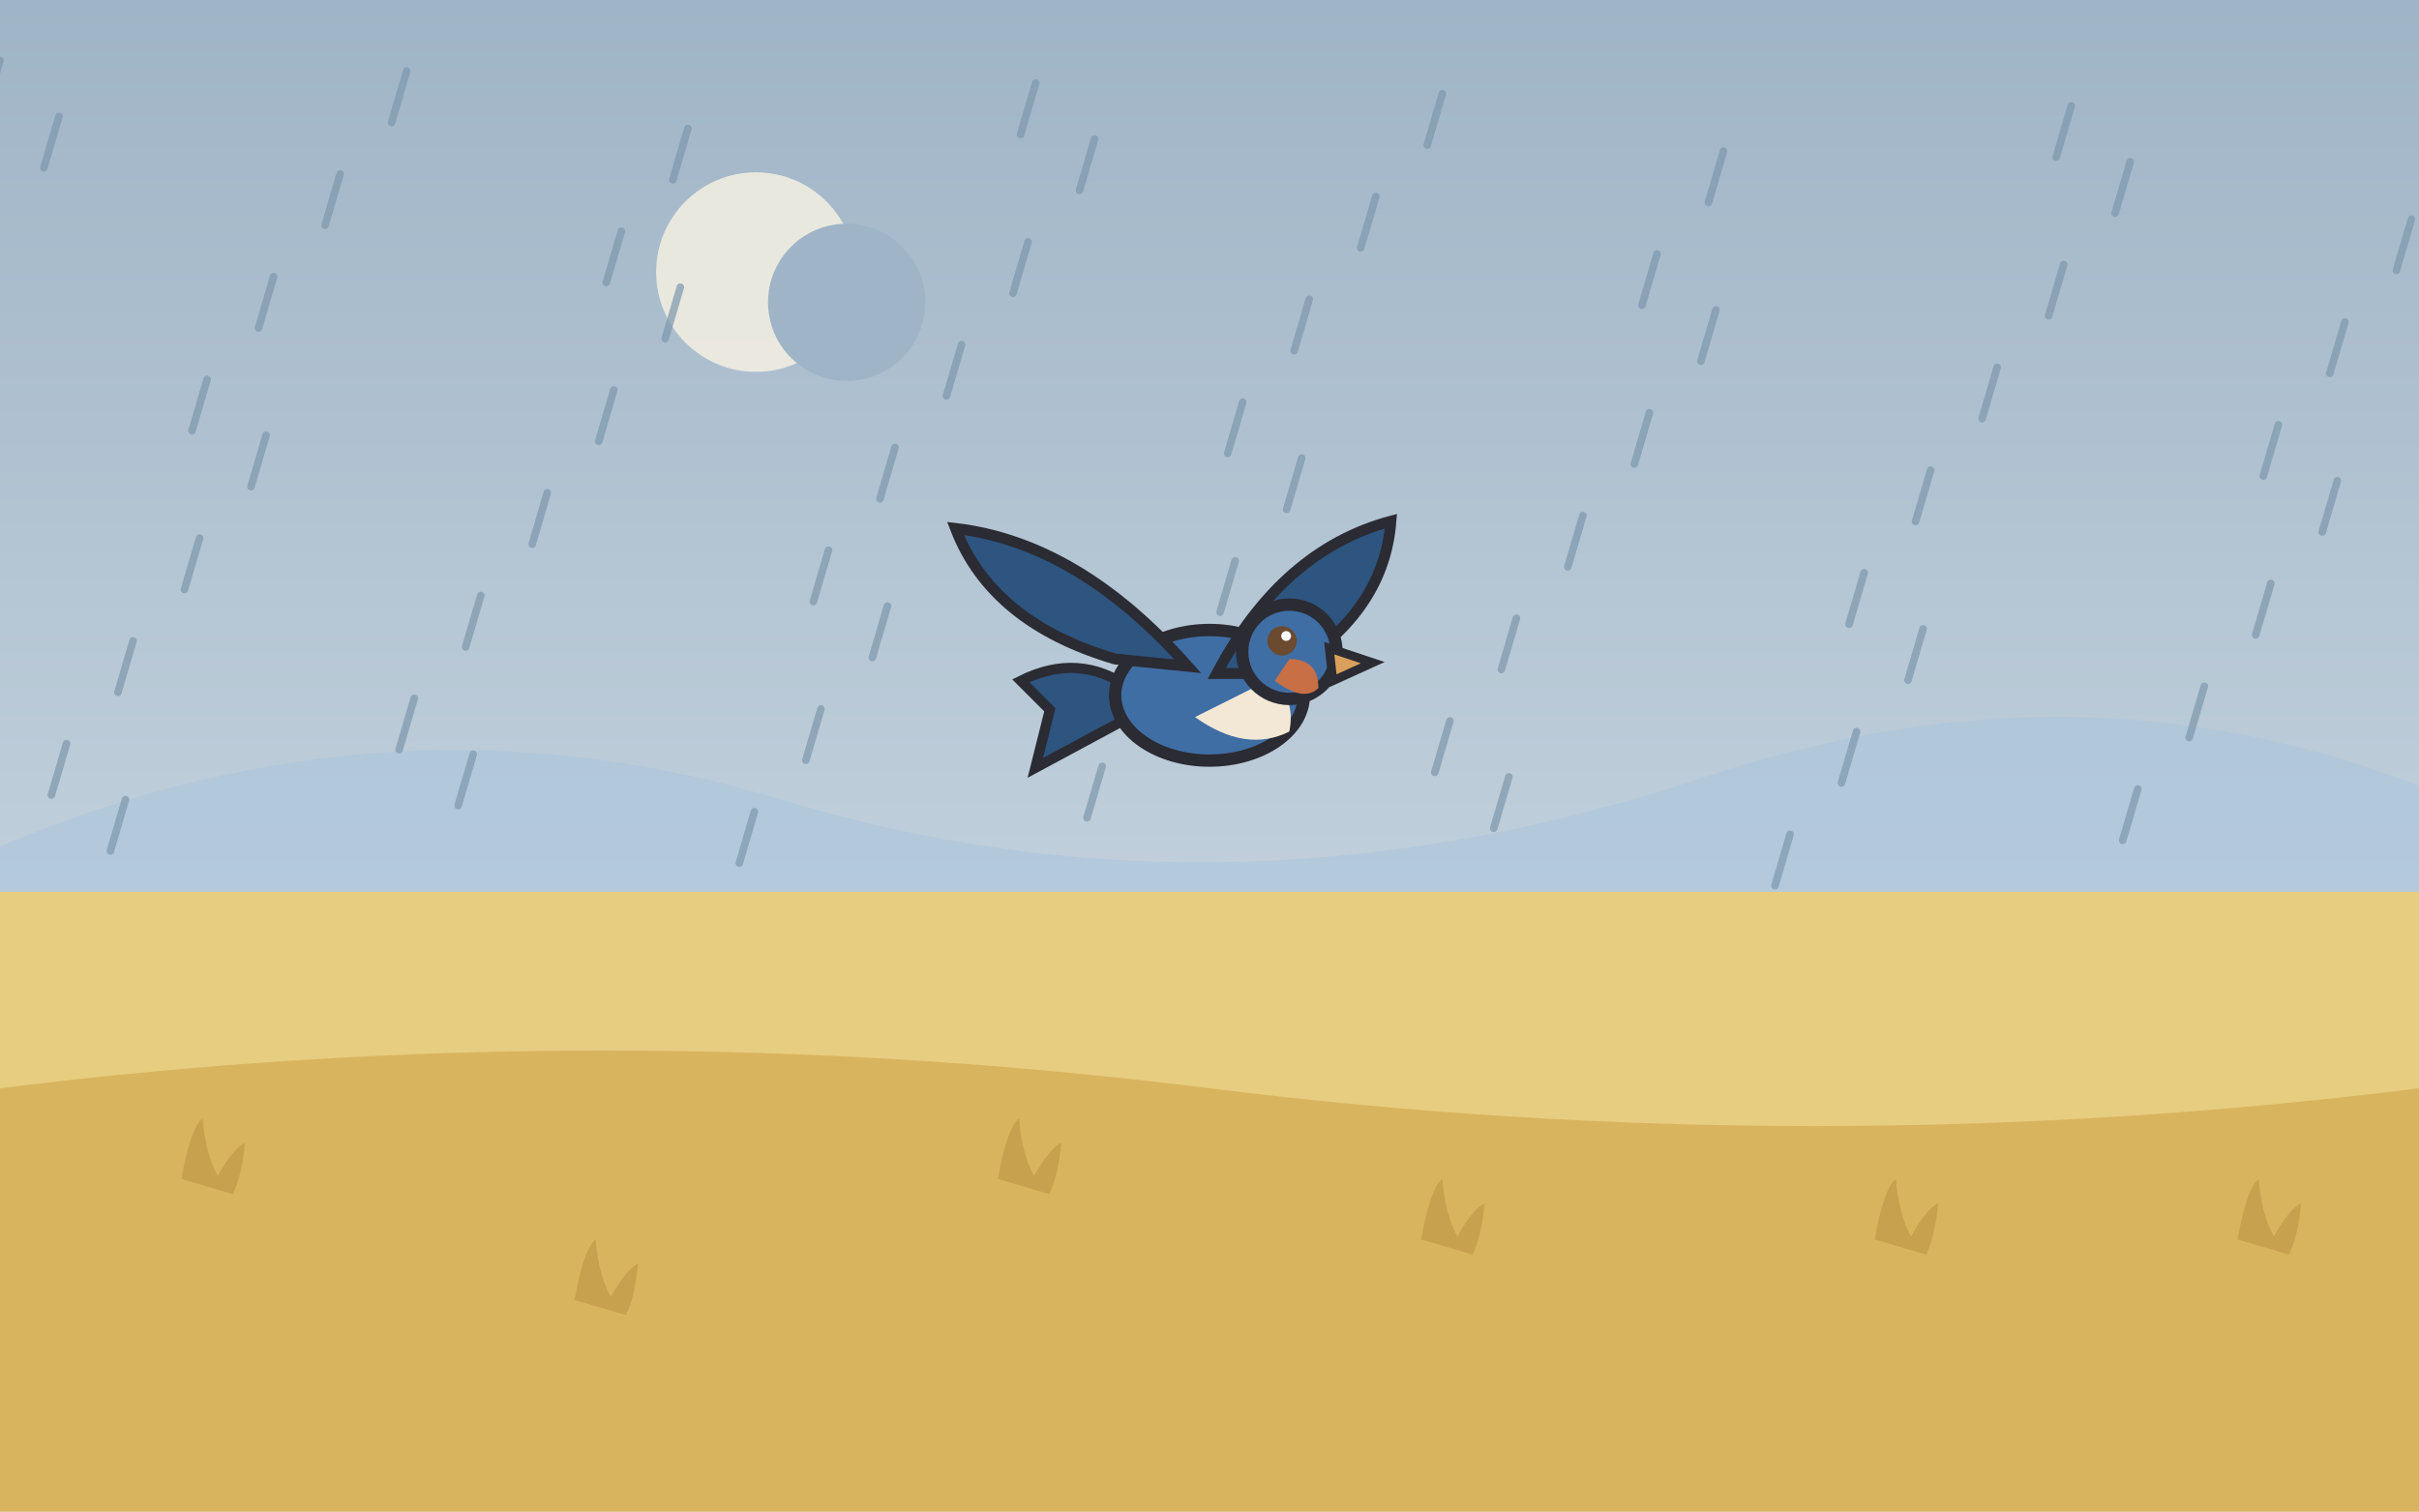
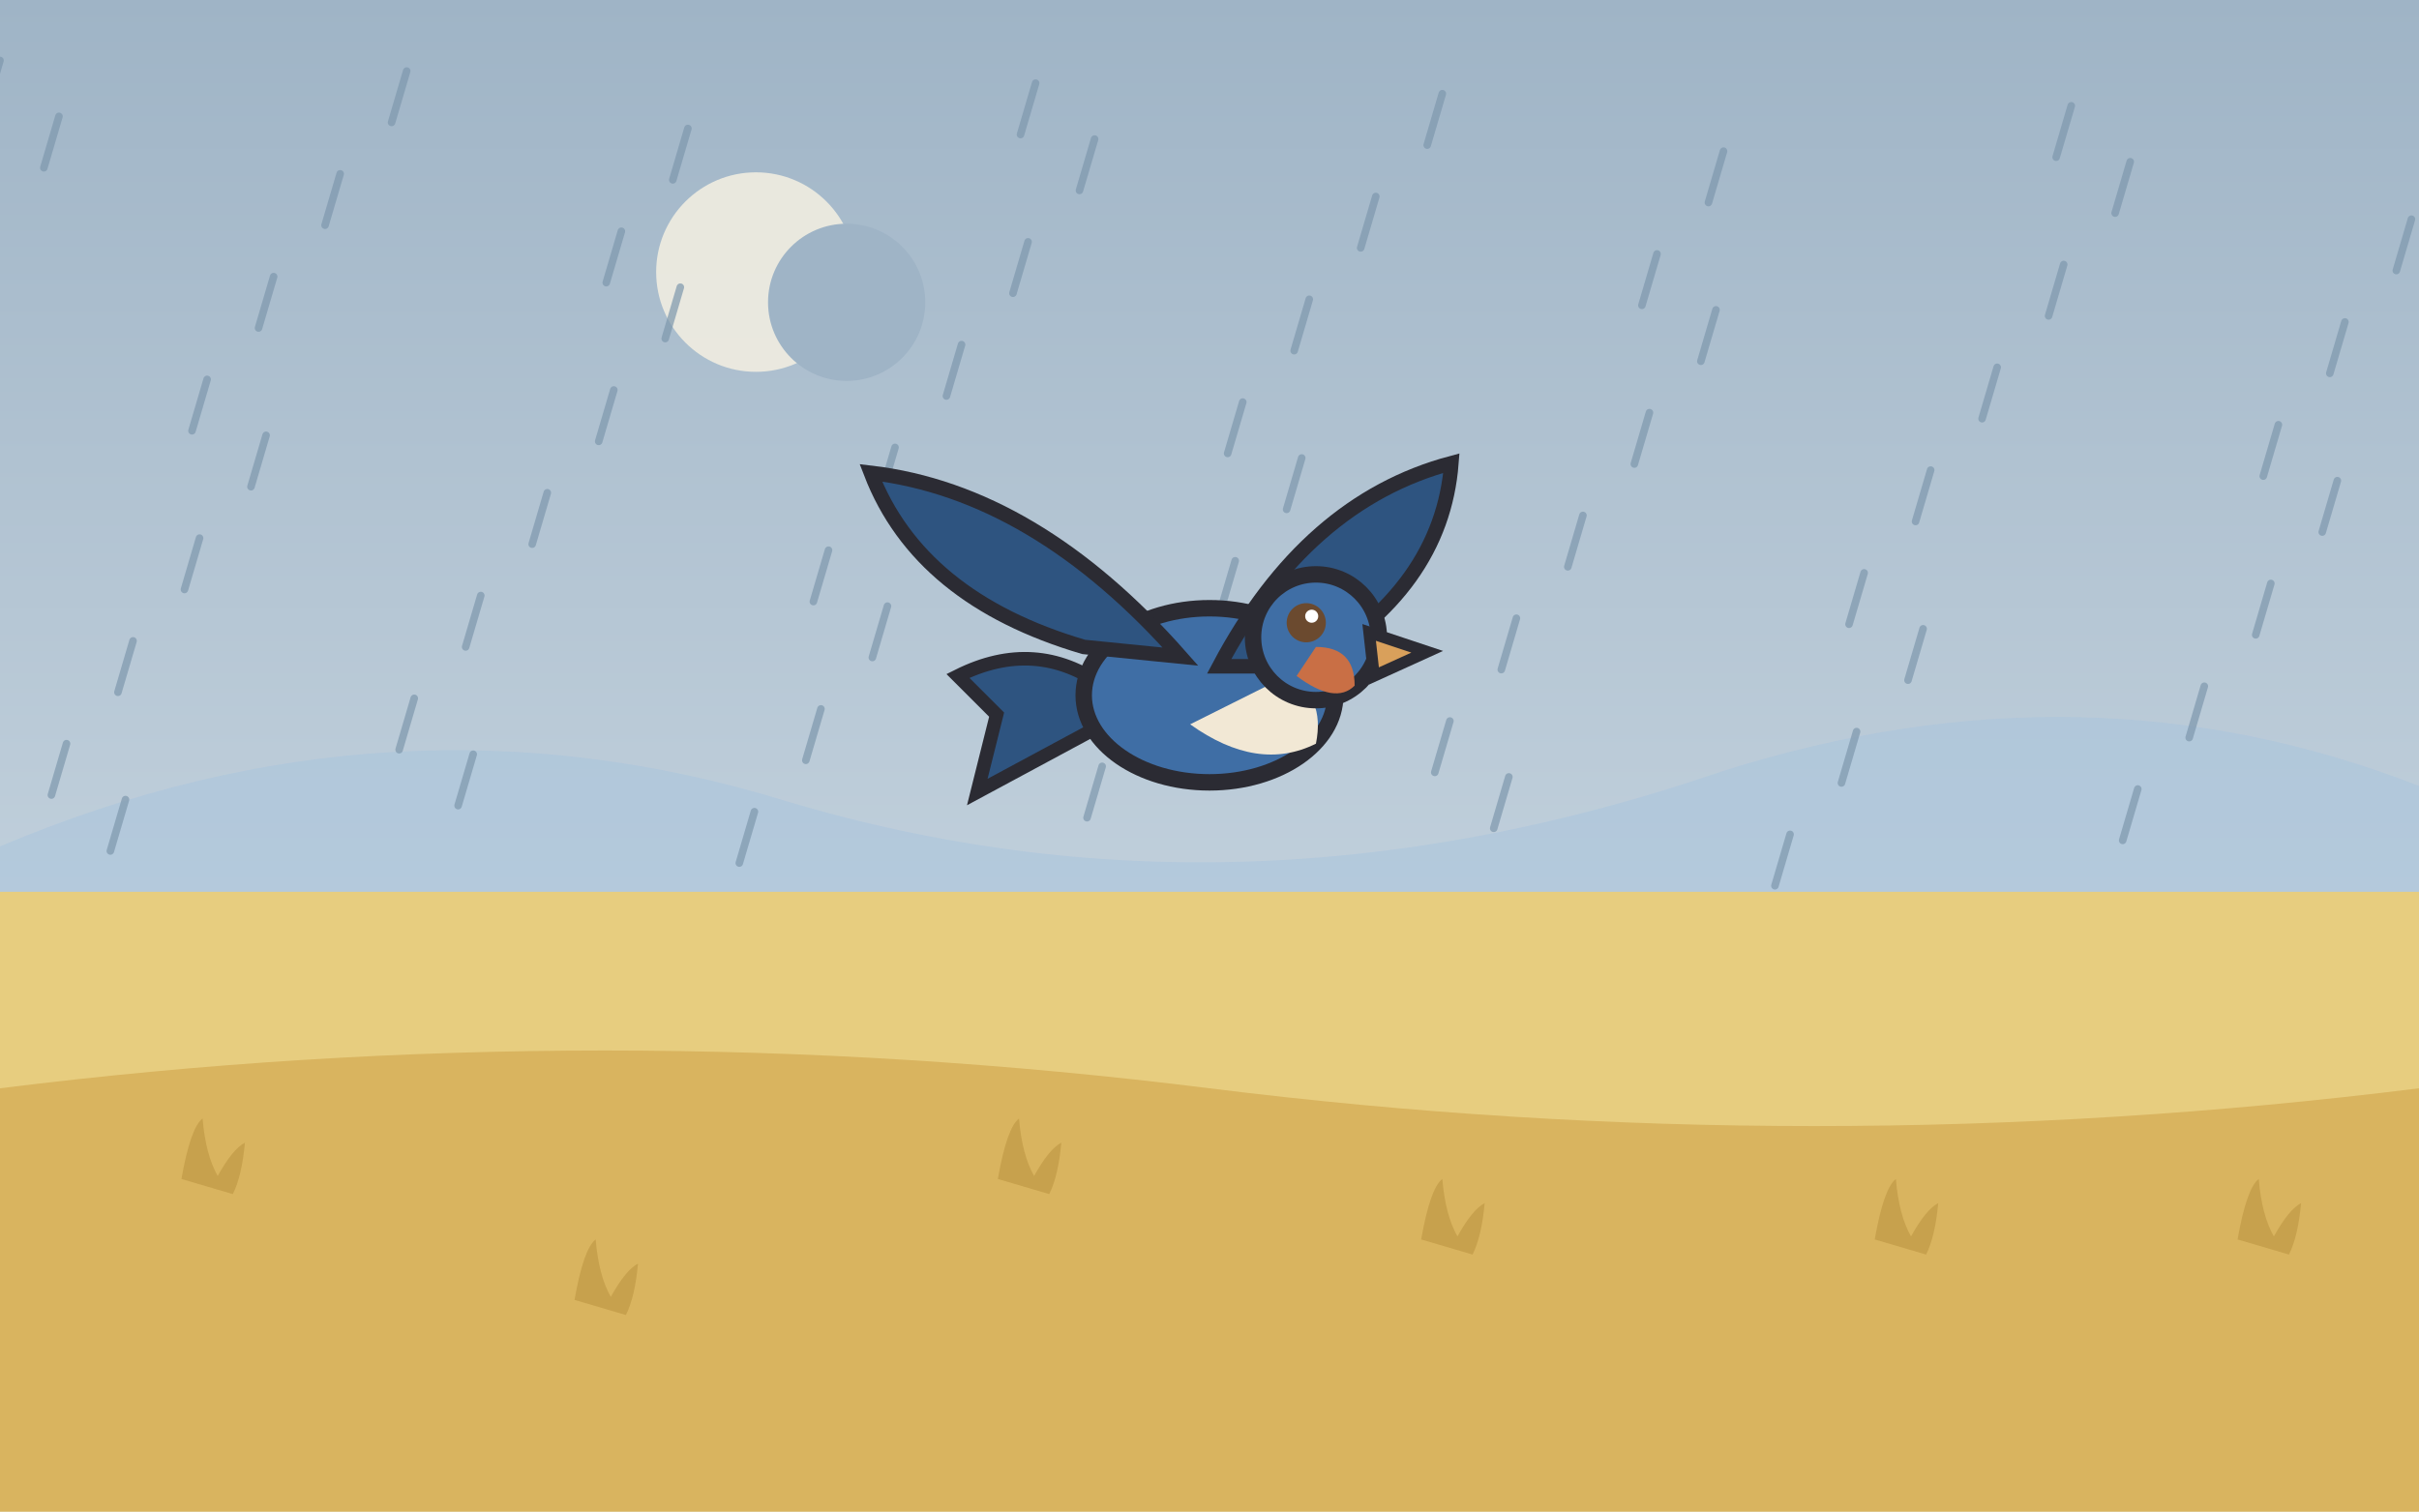
<svg xmlns="http://www.w3.org/2000/svg" viewBox="0 0 1600 1000" role="img">
  <style>
@media (prefers-reduced-motion: no-preference) {
  .anim-idle { animation: idle 3.8s ease-in-out infinite alternate; }
  @keyframes idle { from { transform: translateY(0); } to { transform: translateY(-6px); } }
  .anim-tail { transform-box: fill-box; transform-origin: 100% 20%; animation: tail 2.6s ease-in-out infinite alternate; }
  @keyframes tail { from { transform: rotate(-6deg); } to { transform: rotate(8deg); } }
  .anim-blink { transform-box: fill-box; transform-origin: center; animation: blink 5.2s infinite; }
  @keyframes blink { 0%, 93%, 100% { transform: scaleY(1); } 95%, 97% { transform: scaleY(0.12); } }
  .anim-glow { transform-box: fill-box; transform-origin: center; animation: glow 4.2s ease-in-out infinite alternate; }
  @keyframes glow { from { transform: scale(1); opacity: 0.5; } to { transform: scale(1.08); opacity: 0.75; } }
  .anim-shimmer { animation: shimmer 5s ease-in-out infinite alternate; }
  @keyframes shimmer { from { opacity: 0.62; } to { opacity: 0.92; } }
  .anim-grass { transform-box: fill-box; transform-origin: 50% 100%; animation: sway 3.2s ease-in-out infinite alternate; }
  .anim-canopy { transform-box: fill-box; transform-origin: 50% 100%; animation: sway 5.6s ease-in-out infinite alternate; }
  @keyframes sway { from { transform: rotate(-1.8deg); } to { transform: rotate(2.2deg); } }
  .anim-rain { animation: rainfall 1.15s linear infinite; }
  @keyframes rainfall { from { transform: translateY(-32px); opacity: 0.85; } 75% { opacity: 0.55; } to { transform: translateY(72px); opacity: 0; } }
  .anim-ripple { transform-box: fill-box; transform-origin: center; animation: ripple 3.4s ease-in-out infinite alternate; }
  @keyframes ripple { from { transform: scale(1); opacity: 0.8; } to { transform: scale(1.18); opacity: 0.55; } }
  .anim-drip { animation: drip 1s ease-in infinite; }
  @keyframes drip { from { transform: translateY(-12px); opacity: 0.95; } to { transform: translateY(28px); opacity: 0; } }
  .anim-flow { stroke-dasharray: 26 20; animation: flow 0.8s linear infinite; }
  @keyframes flow { from { stroke-dashoffset: 0; } to { stroke-dashoffset: -46; } }
  .anim-splash { transform-box: fill-box; transform-origin: 50% 100%; animation: splashPulse 1.7s ease-in-out infinite alternate; }
  @keyframes splashPulse { from { transform: scale(0.97); } to { transform: scale(1.05); } }
  .anim-strain { transform-box: fill-box; transform-origin: center; animation: strain 0.9s ease-in-out infinite alternate; }
  @keyframes strain { from { transform: translateX(-5px); } to { transform: translateX(4px); } }
  .anim-float { transform-box: fill-box; transform-origin: center; animation: floaty 2.6s ease-in-out infinite alternate; }
  @keyframes floaty { from { transform: translateY(0) scale(1); } to { transform: translateY(-12px) scale(1.08); } }
  .anim-wave { animation: wave 2.4s ease-in-out infinite; opacity: 0; }
  @keyframes wave { 0% { opacity: 0; } 30% { opacity: 0.9; } 60%, 100% { opacity: 0; } }
  .anim-cloud { animation: cloudDrift 9s ease-in-out infinite alternate; }
  @keyframes cloudDrift { from { transform: translateX(-18px); } to { transform: translateX(22px); } }
  .tap-target { cursor: pointer; }
  .tap-target.tap-play { transform-box: fill-box; transform-origin: 50% 85%; animation: tapWiggle 0.7s ease-in-out; }
  .tap-target[data-tap="puddle"].tap-play { transform-origin: center; animation: tapSplash 0.85s ease-out; }
  .tap-target[data-tap="sun"].tap-play { transform-origin: center; animation: tapPulse 0.6s ease-in-out; }
  .tap-target[data-tap="tree"].tap-play { transform-origin: 50% 100%; animation: tapShake 0.7s ease-in-out; }
  @keyframes tapWiggle { 0% { transform: rotate(0); } 25% { transform: rotate(-4deg) scale(1.03); } 55% { transform: rotate(3deg) scale(1.04); } 80% { transform: rotate(-1.5deg); } 100% { transform: rotate(0); } }
  @keyframes tapSplash { 0% { transform: scale(1); } 40% { transform: scale(1.06, 0.94); } 70% { transform: scale(0.97, 1.03); } 100% { transform: scale(1); } }
  @keyframes tapPulse { 0% { transform: scale(1); } 50% { transform: scale(1.12); } 100% { transform: scale(1); } }
  @keyframes tapShake { 0% { transform: rotate(0); } 20% { transform: rotate(2.4deg); } 45% { transform: rotate(-2deg); } 70% { transform: rotate(1.2deg); } 100% { transform: rotate(0); } }
  .tap-burst { opacity: 0; }
  .tap-target.tap-play .tap-burst { opacity: 1; }
  .tap-target.tap-play .tap-burst circle { animation: burstUp 0.6s ease-out forwards; }
  @keyframes burstUp { from { transform: translateY(0); opacity: 0.95; } to { transform: translateY(-90px); opacity: 0; } }
}
</style>
  <defs>
    <linearGradient id="sky" x1="0" y1="0" x2="0" y2="1">
      <stop offset="0" stop-color="#9fb4c6" />
      <stop offset="1" stop-color="#d7e2ea" />
    </linearGradient>
  </defs>
  <rect width="1600" height="1000" fill="url(#sky)" />
  <path d="M 0 560 q 260 -110 520 -30 q 300 90 620 -20 q 240 -76 460 10 L 1600 640 L 0 640 Z" fill="#a9c4dd" opacity="0.55" />
  <rect x="0" y="590" width="1600" height="410" fill="#e7cd7f" />
  <path d="M 0 720 q 400 -50 800 0 q 400 50 800 0 L 1600 1000 L 0 1000 Z" fill="#d9b45f" />
  <g class="anim-grass" style="animation-delay:1.00s">
    <path d="M 120 780 q 6 -34 14 -40 q 2 24 10 38 q 10 -18 18 -22 q -2 22 -8 34 z" fill="#c39c48" opacity="0.8" />
  </g>
  <g class="anim-grass" style="animation-delay:0.50s">
    <path d="M 380 860 q 6 -34 14 -40 q 2 24 10 38 q 10 -18 18 -22 q -2 22 -8 34 z" fill="#c39c48" opacity="0.8" />
  </g>
  <g class="anim-grass" style="animation-delay:2.50s">
    <path d="M 660 780 q 6 -34 14 -40 q 2 24 10 38 q 10 -18 18 -22 q -2 22 -8 34 z" fill="#c39c48" opacity="0.8" />
  </g>
  <g class="anim-grass" style="animation-delay:1.50s">
    <path d="M 940 820 q 6 -34 14 -40 q 2 24 10 38 q 10 -18 18 -22 q -2 22 -8 34 z" fill="#c39c48" opacity="0.8" />
  </g>
  <g class="anim-grass" style="animation-delay:0.00s">
    <path d="M 1240 820 q 6 -34 14 -40 q 2 24 10 38 q 10 -18 18 -22 q -2 22 -8 34 z" fill="#c39c48" opacity="0.8" />
  </g>
  <g class="anim-grass" style="animation-delay:0.00s">
    <path d="M 1480 820 q 6 -34 14 -40 q 2 24 10 38 q 10 -18 18 -22 q -2 22 -8 34 z" fill="#c39c48" opacity="0.8" />
  </g>
  <g class="anim-cloud">
    <circle cx="500" cy="180" r="66" fill="#f4f0e2" opacity="0.85" />
    <circle cx="560" cy="200" r="52" fill="#9fb4c6" />
  </g>
  <line class="anim-rain" style="animation-delay:0.00s" x1="0" y1="40" x2="-10" y2="74" stroke="#7d97ad" stroke-width="5" stroke-linecap="round" opacity="0.7" />
  <line class="anim-rain" style="animation-delay:0.09s" x1="137" y1="251" x2="127" y2="285" stroke="#7d97ad" stroke-width="5" stroke-linecap="round" opacity="0.7" />
  <line class="anim-rain" style="animation-delay:0.18s" x1="274" y1="462" x2="264" y2="496" stroke="#7d97ad" stroke-width="5" stroke-linecap="round" opacity="0.7" />
  <line class="anim-rain" style="animation-delay:0.27s" x1="411" y1="153" x2="401" y2="187" stroke="#7d97ad" stroke-width="5" stroke-linecap="round" opacity="0.7" />
  <line class="anim-rain" style="animation-delay:0.35s" x1="548" y1="364" x2="538" y2="398" stroke="#7d97ad" stroke-width="5" stroke-linecap="round" opacity="0.7" />
  <line class="anim-rain" style="animation-delay:0.44s" x1="685" y1="55" x2="675" y2="89" stroke="#7d97ad" stroke-width="5" stroke-linecap="round" opacity="0.7" />
  <line class="anim-rain" style="animation-delay:0.53s" x1="822" y1="266" x2="812" y2="300" stroke="#7d97ad" stroke-width="5" stroke-linecap="round" opacity="0.7" />
  <line class="anim-rain" style="animation-delay:0.62s" x1="959" y1="477" x2="949" y2="511" stroke="#7d97ad" stroke-width="5" stroke-linecap="round" opacity="0.7" />
  <line class="anim-rain" style="animation-delay:0.71s" x1="1096" y1="168" x2="1086" y2="202" stroke="#7d97ad" stroke-width="5" stroke-linecap="round" opacity="0.7" />
  <line class="anim-rain" style="animation-delay:0.80s" x1="1233" y1="379" x2="1223" y2="413" stroke="#7d97ad" stroke-width="5" stroke-linecap="round" opacity="0.7" />
  <line class="anim-rain" style="animation-delay:0.88s" x1="1370" y1="70" x2="1360" y2="104" stroke="#7d97ad" stroke-width="5" stroke-linecap="round" opacity="0.7" />
  <line class="anim-rain" style="animation-delay:0.97s" x1="1507" y1="281" x2="1497" y2="315" stroke="#7d97ad" stroke-width="5" stroke-linecap="round" opacity="0.7" />
  <line class="anim-rain" style="animation-delay:1.06s" x1="44" y1="492" x2="34" y2="526" stroke="#7d97ad" stroke-width="5" stroke-linecap="round" opacity="0.7" />
  <line class="anim-rain" style="animation-delay:0.00s" x1="181" y1="183" x2="171" y2="217" stroke="#7d97ad" stroke-width="5" stroke-linecap="round" opacity="0.7" />
  <line class="anim-rain" style="animation-delay:0.09s" x1="318" y1="394" x2="308" y2="428" stroke="#7d97ad" stroke-width="5" stroke-linecap="round" opacity="0.7" />
  <line class="anim-rain" style="animation-delay:0.18s" x1="455" y1="85" x2="445" y2="119" stroke="#7d97ad" stroke-width="5" stroke-linecap="round" opacity="0.7" />
  <line class="anim-rain" style="animation-delay:0.27s" x1="592" y1="296" x2="582" y2="330" stroke="#7d97ad" stroke-width="5" stroke-linecap="round" opacity="0.7" />
  <line class="anim-rain" style="animation-delay:0.35s" x1="729" y1="507" x2="719" y2="541" stroke="#7d97ad" stroke-width="5" stroke-linecap="round" opacity="0.7" />
  <line class="anim-rain" style="animation-delay:0.44s" x1="866" y1="198" x2="856" y2="232" stroke="#7d97ad" stroke-width="5" stroke-linecap="round" opacity="0.7" />
  <line class="anim-rain" style="animation-delay:0.53s" x1="1003" y1="409" x2="993" y2="443" stroke="#7d97ad" stroke-width="5" stroke-linecap="round" opacity="0.7" />
  <line class="anim-rain" style="animation-delay:0.62s" x1="1140" y1="100" x2="1130" y2="134" stroke="#7d97ad" stroke-width="5" stroke-linecap="round" opacity="0.7" />
  <line class="anim-rain" style="animation-delay:0.71s" x1="1277" y1="311" x2="1267" y2="345" stroke="#7d97ad" stroke-width="5" stroke-linecap="round" opacity="0.7" />
  <line class="anim-rain" style="animation-delay:0.80s" x1="1414" y1="522" x2="1404" y2="556" stroke="#7d97ad" stroke-width="5" stroke-linecap="round" opacity="0.7" />
  <line class="anim-rain" style="animation-delay:0.88s" x1="1551" y1="213" x2="1541" y2="247" stroke="#7d97ad" stroke-width="5" stroke-linecap="round" opacity="0.7" />
  <line class="anim-rain" style="animation-delay:0.97s" x1="88" y1="424" x2="78" y2="458" stroke="#7d97ad" stroke-width="5" stroke-linecap="round" opacity="0.7" />
  <line class="anim-rain" style="animation-delay:1.06s" x1="225" y1="115" x2="215" y2="149" stroke="#7d97ad" stroke-width="5" stroke-linecap="round" opacity="0.7" />
  <line class="anim-rain" style="animation-delay:0.00s" x1="362" y1="326" x2="352" y2="360" stroke="#7d97ad" stroke-width="5" stroke-linecap="round" opacity="0.7" />
  <line class="anim-rain" style="animation-delay:0.09s" x1="499" y1="537" x2="489" y2="571" stroke="#7d97ad" stroke-width="5" stroke-linecap="round" opacity="0.7" />
  <line class="anim-rain" style="animation-delay:0.18s" x1="636" y1="228" x2="626" y2="262" stroke="#7d97ad" stroke-width="5" stroke-linecap="round" opacity="0.7" />
  <line class="anim-rain" style="animation-delay:0.27s" x1="773" y1="439" x2="763" y2="473" stroke="#7d97ad" stroke-width="5" stroke-linecap="round" opacity="0.7" />
  <line class="anim-rain" style="animation-delay:0.35s" x1="910" y1="130" x2="900" y2="164" stroke="#7d97ad" stroke-width="5" stroke-linecap="round" opacity="0.7" />
  <line class="anim-rain" style="animation-delay:0.44s" x1="1047" y1="341" x2="1037" y2="375" stroke="#7d97ad" stroke-width="5" stroke-linecap="round" opacity="0.7" />
  <line class="anim-rain" style="animation-delay:0.53s" x1="1184" y1="552" x2="1174" y2="586" stroke="#7d97ad" stroke-width="5" stroke-linecap="round" opacity="0.7" />
  <line class="anim-rain" style="animation-delay:0.62s" x1="1321" y1="243" x2="1311" y2="277" stroke="#7d97ad" stroke-width="5" stroke-linecap="round" opacity="0.7" />
  <line class="anim-rain" style="animation-delay:0.71s" x1="1458" y1="454" x2="1448" y2="488" stroke="#7d97ad" stroke-width="5" stroke-linecap="round" opacity="0.7" />
  <line class="anim-rain" style="animation-delay:0.80s" x1="1595" y1="145" x2="1585" y2="179" stroke="#7d97ad" stroke-width="5" stroke-linecap="round" opacity="0.7" />
  <line class="anim-rain" style="animation-delay:0.88s" x1="132" y1="356" x2="122" y2="390" stroke="#7d97ad" stroke-width="5" stroke-linecap="round" opacity="0.7" />
  <line class="anim-rain" style="animation-delay:0.97s" x1="269" y1="47" x2="259" y2="81" stroke="#7d97ad" stroke-width="5" stroke-linecap="round" opacity="0.7" />
  <line class="anim-rain" style="animation-delay:1.06s" x1="406" y1="258" x2="396" y2="292" stroke="#7d97ad" stroke-width="5" stroke-linecap="round" opacity="0.7" />
  <line class="anim-rain" style="animation-delay:0.00s" x1="543" y1="469" x2="533" y2="503" stroke="#7d97ad" stroke-width="5" stroke-linecap="round" opacity="0.7" />
  <line class="anim-rain" style="animation-delay:0.09s" x1="680" y1="160" x2="670" y2="194" stroke="#7d97ad" stroke-width="5" stroke-linecap="round" opacity="0.7" />
  <line class="anim-rain" style="animation-delay:0.18s" x1="817" y1="371" x2="807" y2="405" stroke="#7d97ad" stroke-width="5" stroke-linecap="round" opacity="0.7" />
  <line class="anim-rain" style="animation-delay:0.27s" x1="954" y1="62" x2="944" y2="96" stroke="#7d97ad" stroke-width="5" stroke-linecap="round" opacity="0.7" />
  <line class="anim-rain" style="animation-delay:0.35s" x1="1091" y1="273" x2="1081" y2="307" stroke="#7d97ad" stroke-width="5" stroke-linecap="round" opacity="0.7" />
  <line class="anim-rain" style="animation-delay:0.44s" x1="1228" y1="484" x2="1218" y2="518" stroke="#7d97ad" stroke-width="5" stroke-linecap="round" opacity="0.7" />
  <line class="anim-rain" style="animation-delay:0.53s" x1="1365" y1="175" x2="1355" y2="209" stroke="#7d97ad" stroke-width="5" stroke-linecap="round" opacity="0.7" />
  <line class="anim-rain" style="animation-delay:0.62s" x1="1502" y1="386" x2="1492" y2="420" stroke="#7d97ad" stroke-width="5" stroke-linecap="round" opacity="0.7" />
  <line class="anim-rain" style="animation-delay:0.71s" x1="39" y1="77" x2="29" y2="111" stroke="#7d97ad" stroke-width="5" stroke-linecap="round" opacity="0.7" />
  <line class="anim-rain" style="animation-delay:0.80s" x1="176" y1="288" x2="166" y2="322" stroke="#7d97ad" stroke-width="5" stroke-linecap="round" opacity="0.7" />
  <line class="anim-rain" style="animation-delay:0.88s" x1="313" y1="499" x2="303" y2="533" stroke="#7d97ad" stroke-width="5" stroke-linecap="round" opacity="0.7" />
  <line class="anim-rain" style="animation-delay:0.97s" x1="450" y1="190" x2="440" y2="224" stroke="#7d97ad" stroke-width="5" stroke-linecap="round" opacity="0.7" />
  <line class="anim-rain" style="animation-delay:1.06s" x1="587" y1="401" x2="577" y2="435" stroke="#7d97ad" stroke-width="5" stroke-linecap="round" opacity="0.7" />
  <line class="anim-rain" style="animation-delay:0.00s" x1="724" y1="92" x2="714" y2="126" stroke="#7d97ad" stroke-width="5" stroke-linecap="round" opacity="0.7" />
  <line class="anim-rain" style="animation-delay:0.09s" x1="861" y1="303" x2="851" y2="337" stroke="#7d97ad" stroke-width="5" stroke-linecap="round" opacity="0.7" />
  <line class="anim-rain" style="animation-delay:0.18s" x1="998" y1="514" x2="988" y2="548" stroke="#7d97ad" stroke-width="5" stroke-linecap="round" opacity="0.7" />
  <line class="anim-rain" style="animation-delay:0.27s" x1="1135" y1="205" x2="1125" y2="239" stroke="#7d97ad" stroke-width="5" stroke-linecap="round" opacity="0.7" />
  <line class="anim-rain" style="animation-delay:0.35s" x1="1272" y1="416" x2="1262" y2="450" stroke="#7d97ad" stroke-width="5" stroke-linecap="round" opacity="0.7" />
  <line class="anim-rain" style="animation-delay:0.44s" x1="1409" y1="107" x2="1399" y2="141" stroke="#7d97ad" stroke-width="5" stroke-linecap="round" opacity="0.7" />
  <line class="anim-rain" style="animation-delay:0.53s" x1="1546" y1="318" x2="1536" y2="352" stroke="#7d97ad" stroke-width="5" stroke-linecap="round" opacity="0.7" />
  <line class="anim-rain" style="animation-delay:0.62s" x1="83" y1="529" x2="73" y2="563" stroke="#7d97ad" stroke-width="5" stroke-linecap="round" opacity="0.7" />
-   <g transform="translate(800 460) scale(2.4 2.4)">
+   <g transform="translate(800 460) scale(3.2 3.2)">
    <g class="tap-target" data-tap="lulu" data-mood="surprised">
      <g class="anim-float" style="animation-delay:0.80s; animation-duration: 2.2s">
        <path d="M -22 6 l -26 14 l 4 -16 l -8 -8 q 16 -8 30 2 z" fill="#2e5480" stroke="#2b2b33" stroke-width="2.8" />
        <ellipse cx="0" cy="0" rx="26" ry="18" fill="#3f6ea5" stroke="#2b2b33" stroke-width="3.4" />
        <path d="M -4 6 q 14 10 26 4 q 2 -10 -6 -14 z" fill="#f2e8d5" />
        <path d="M -6 -8 q -30 -34 -64 -38 q 10 26 44 36 z" fill="#2e5480" stroke="#2b2b33" stroke-width="3" />
        <path d="M 2 -6 q 18 -34 48 -42 q -2 26 -30 42 z" fill="#2e5480" stroke="#2b2b33" stroke-width="3" />
        <circle cx="22" cy="-12" r="13" fill="#3f6ea5" stroke="#2b2b33" stroke-width="3.4" />
        <path d="M 18 -4 q 8 6 12 2 q 0 -8 -8 -8 z" fill="#c96f45" />
        <path d="M 33 -13 l 12 4 l -11 5 z" fill="#d9a05b" stroke="#2b2b33" stroke-width="2.4" />
        <g transform="translate(20 -15)">
          <g class="anim-blink">
            <circle cx="0" cy="0" r="4.05" fill="#6b4a2f" />
            <circle cx="1.125" cy="-1.35" r="1.35" fill="#fff" />
          </g>
        </g>
      </g>
    </g>
  </g>
</svg>
